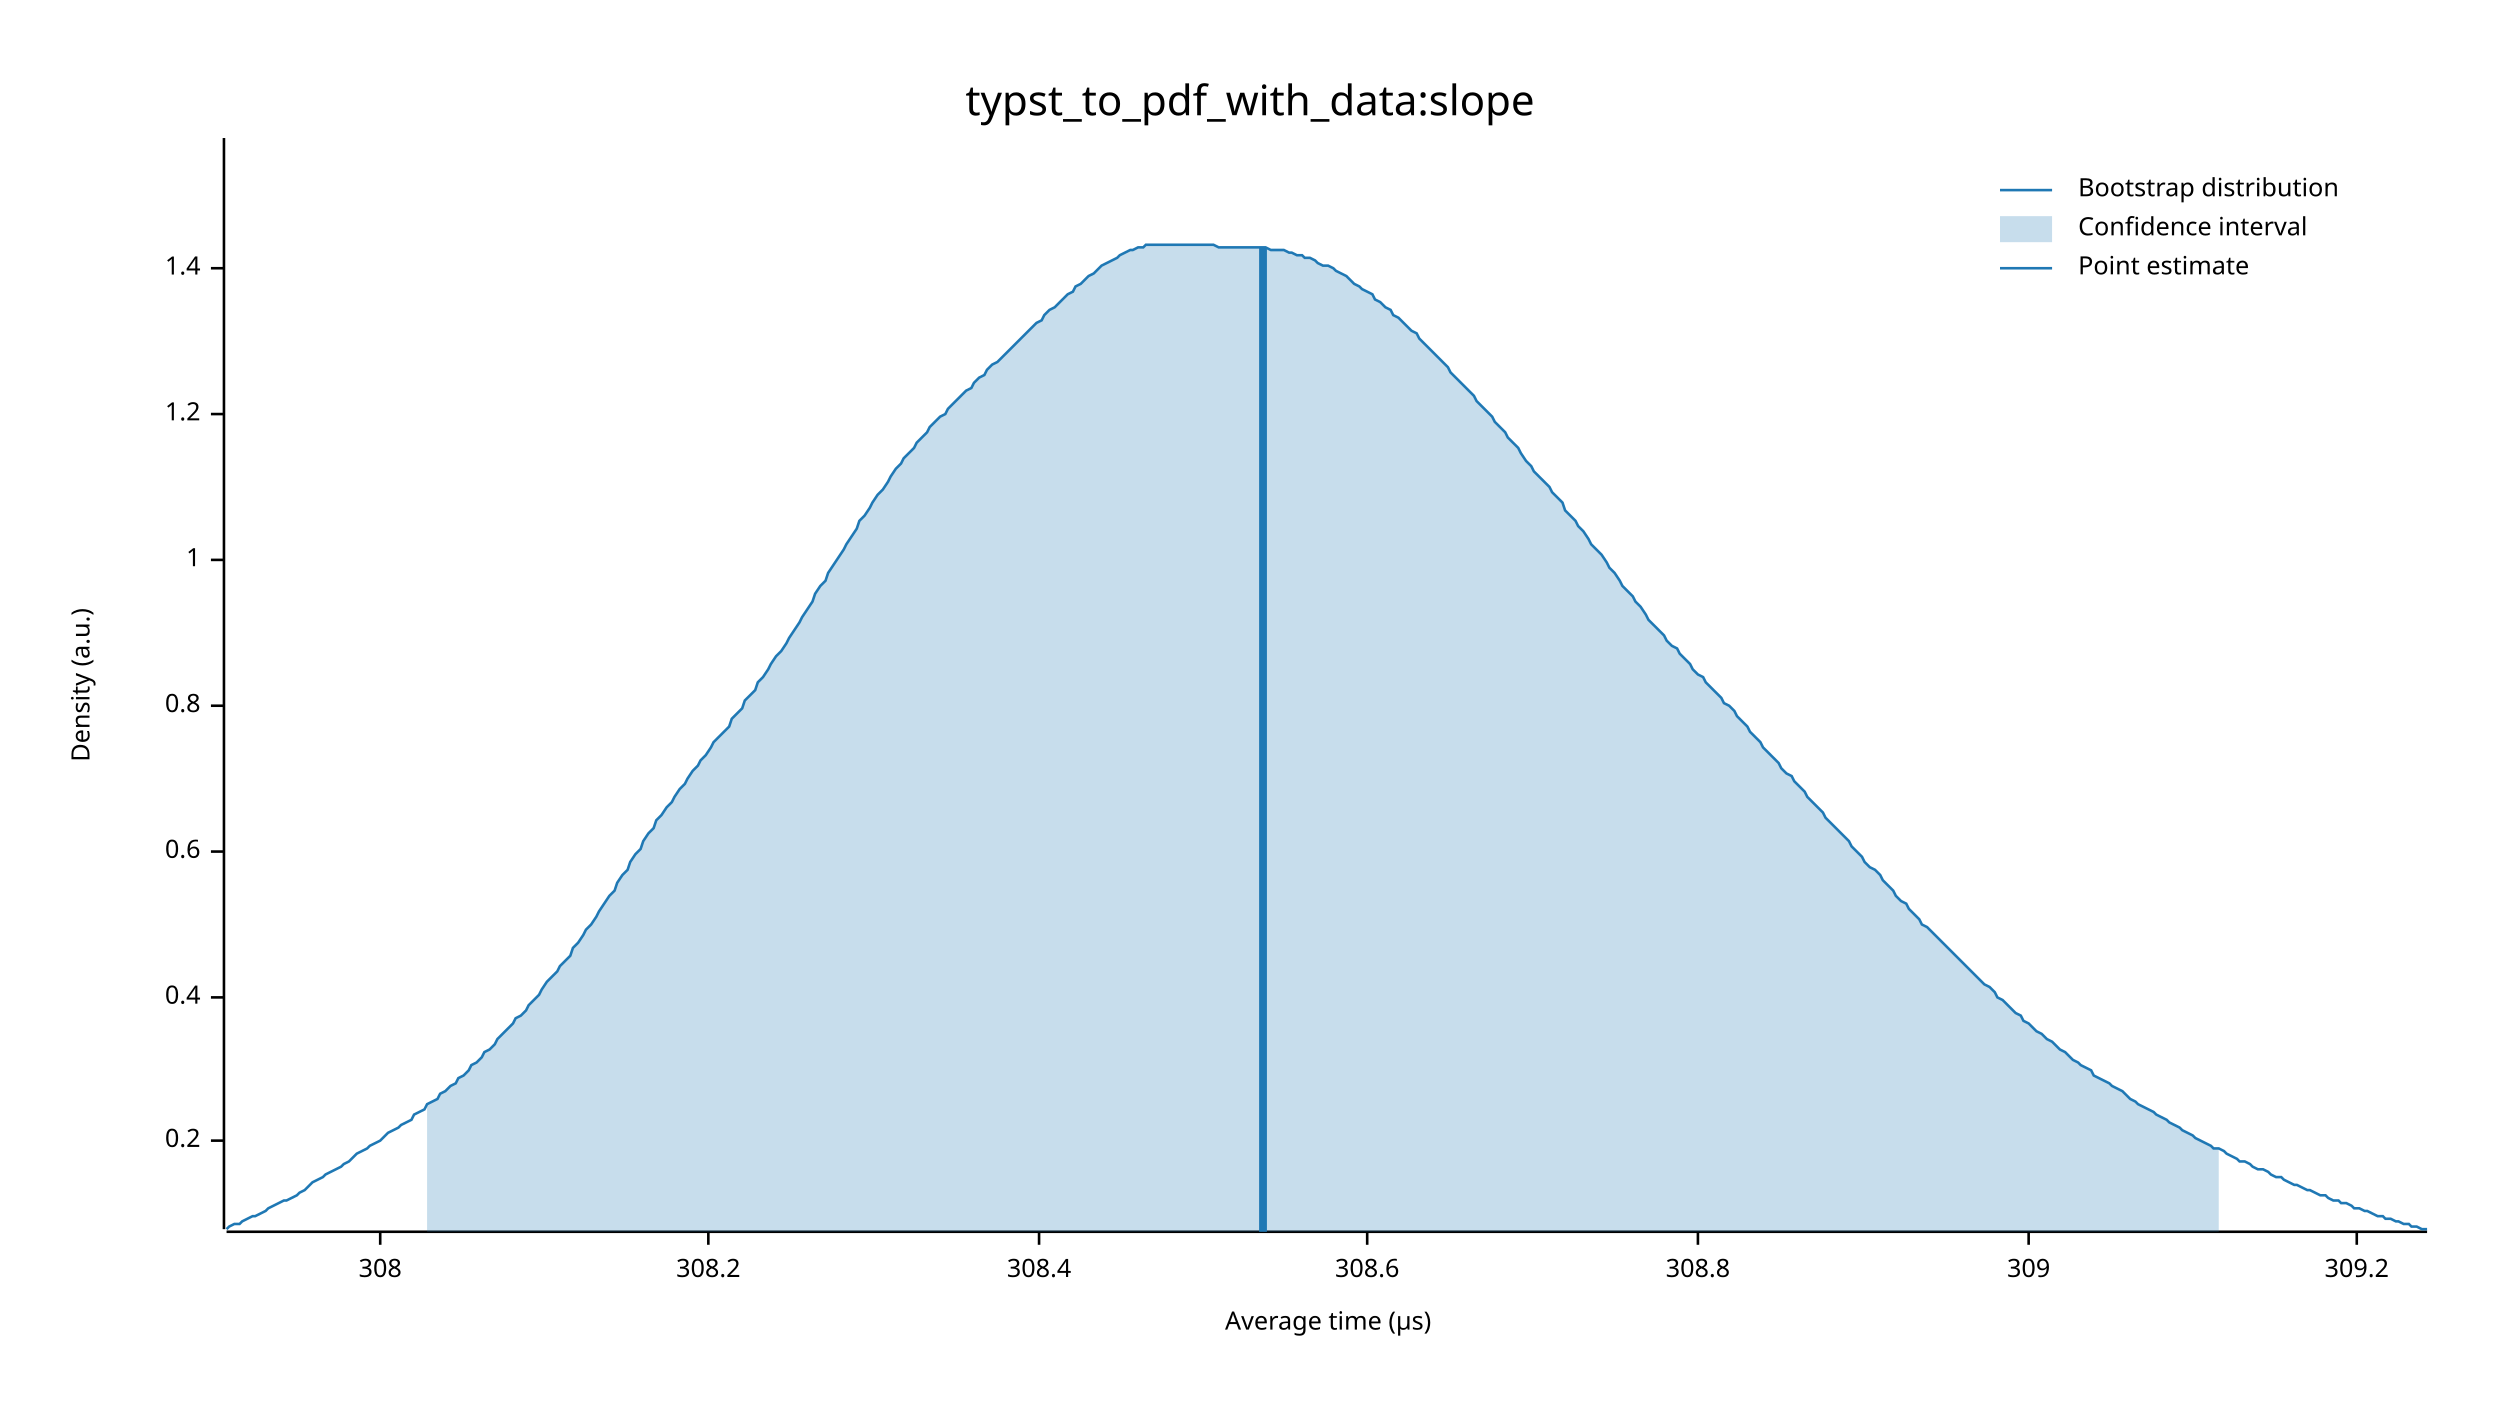
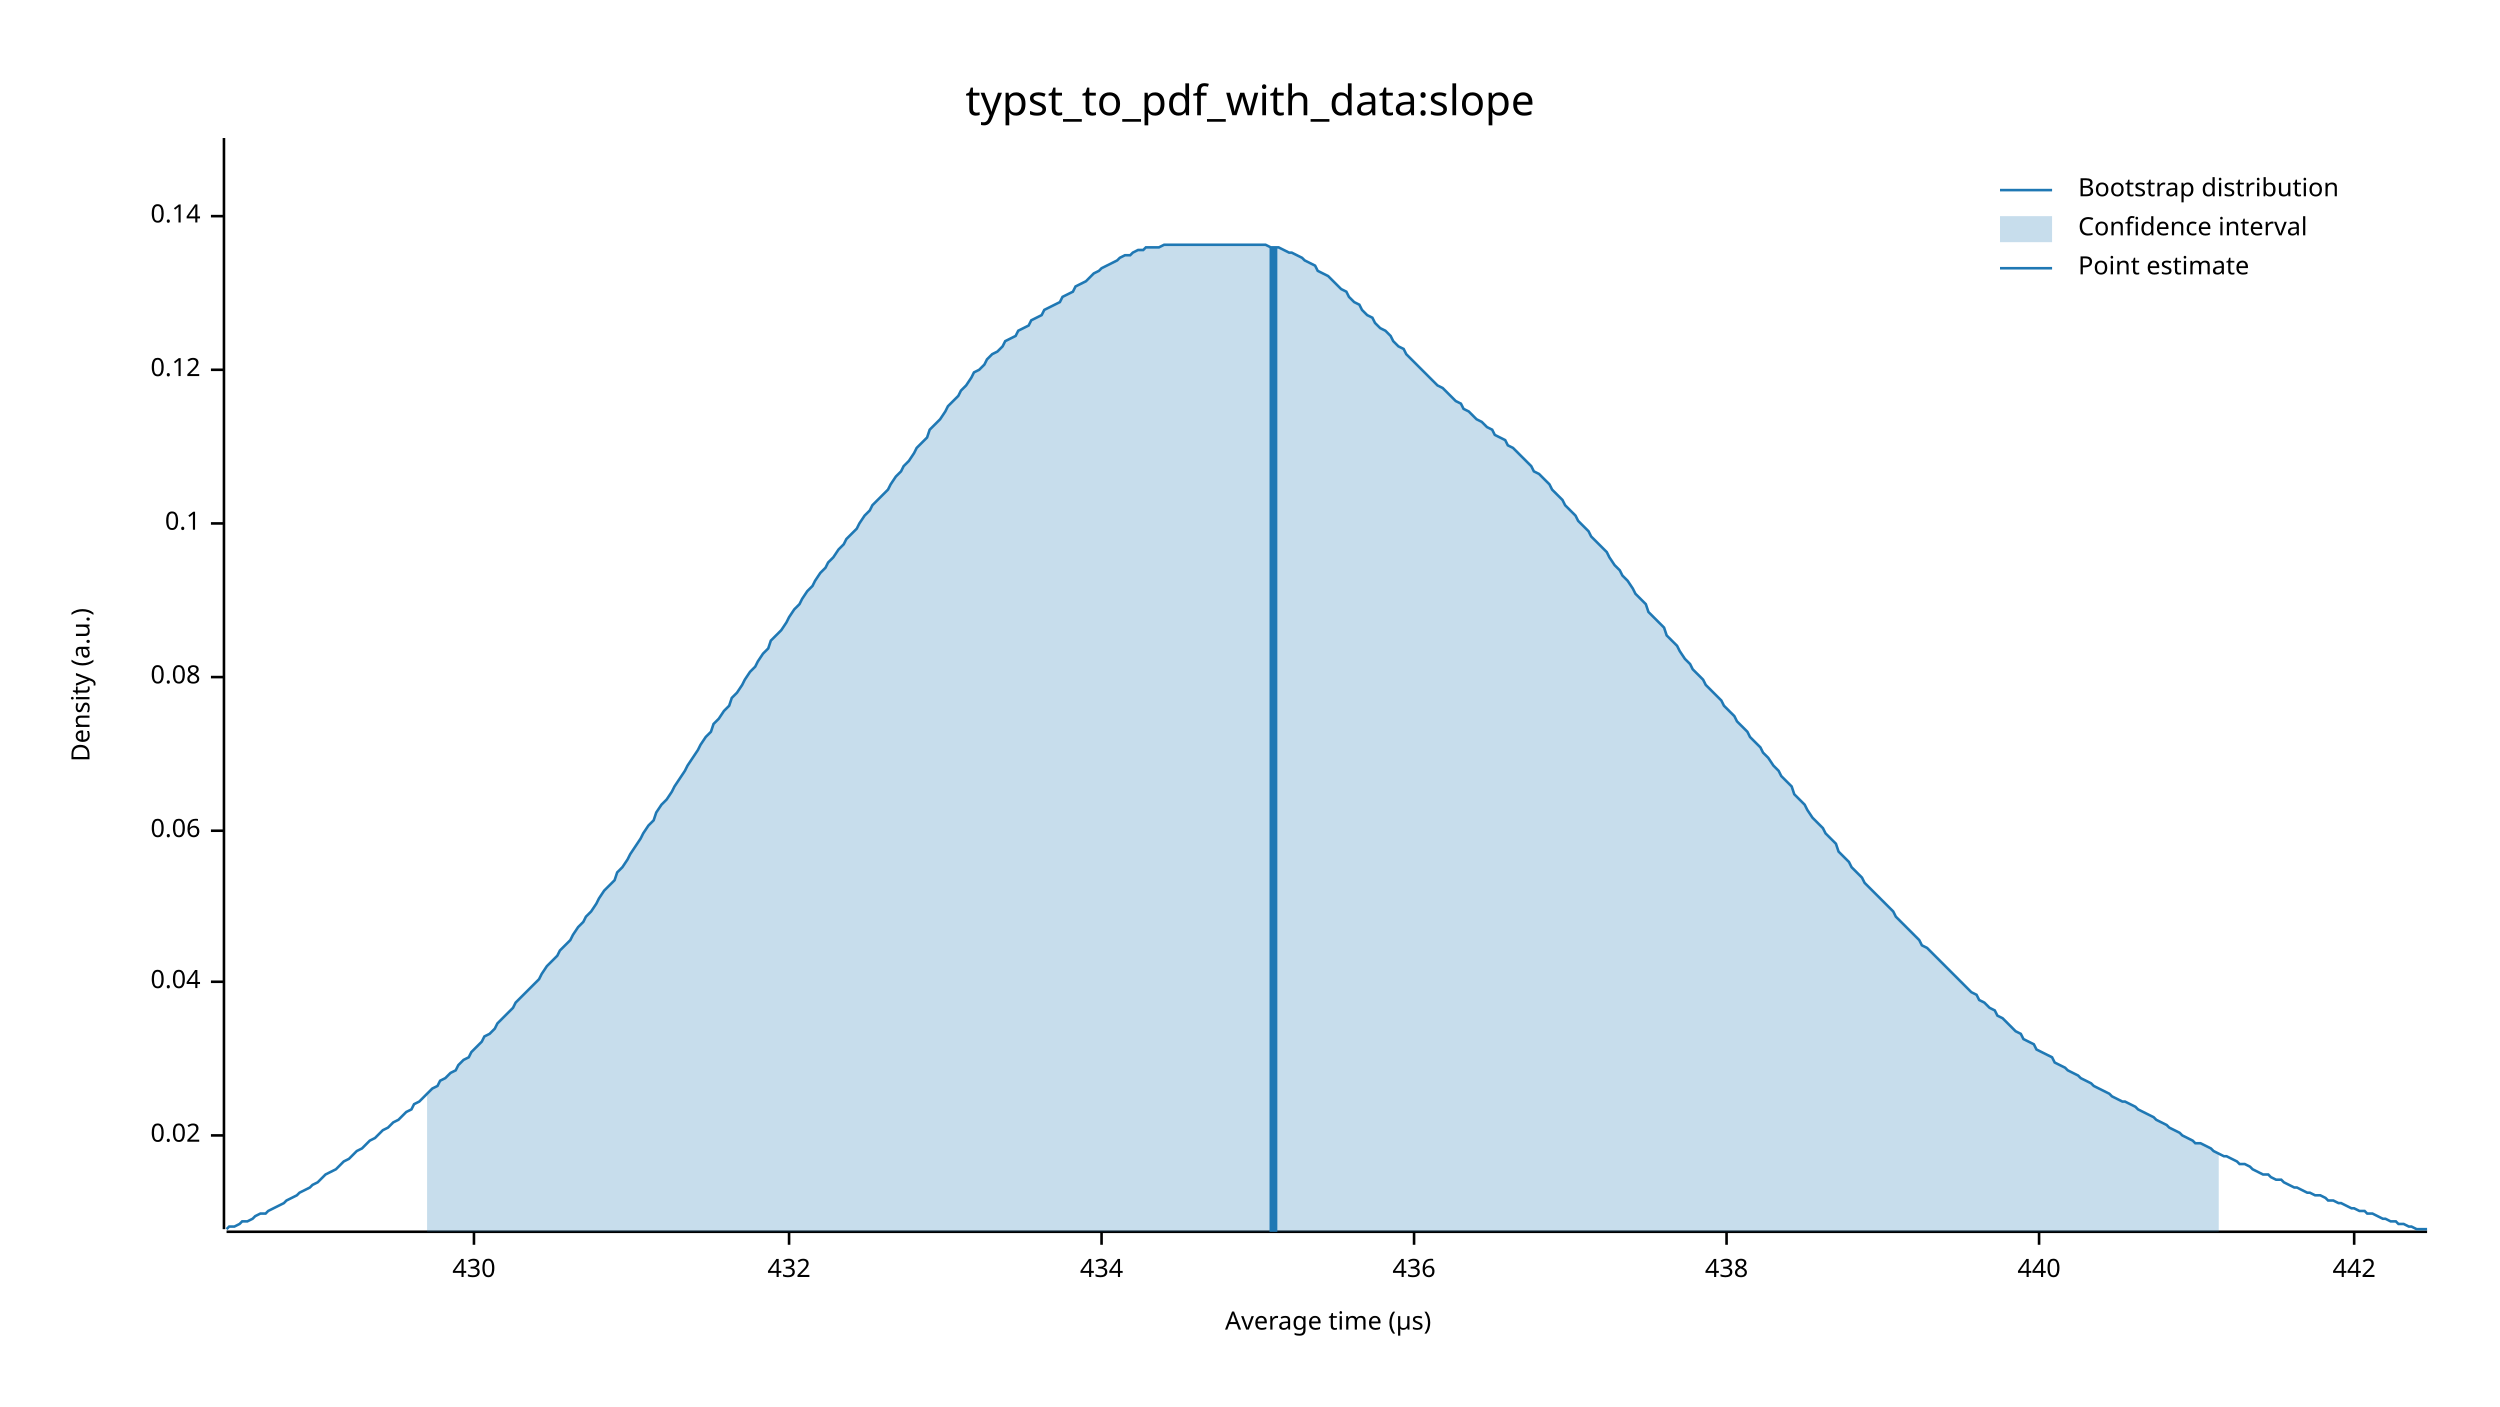
<svg xmlns="http://www.w3.org/2000/svg" width="960" height="540" viewBox="0 0 960 540">
  <text x="480" y="32" dy="0.76em" text-anchor="middle" font-family="sans-serif" font-size="16.129" opacity="1" fill="#000000">
typst_to_pdf_with_data:slope
</text>
  <text x="27" y="263" dy="0.76em" text-anchor="middle" font-family="sans-serif" font-size="9.677" opacity="1" fill="#000000" transform="rotate(270, 27, 263)">
Density (a.u.)
</text>
  <text x="510" y="513" dy="-0.5ex" text-anchor="middle" font-family="sans-serif" font-size="9.677" opacity="1" fill="#000000">
Average time (µs)
</text>
  <polyline fill="none" opacity="1" stroke="#000000" stroke-width="1" points="86,53 86,472 " />
-   <text x="77" y="438" dy="0.5ex" text-anchor="end" font-family="sans-serif" font-size="9.677" opacity="1" fill="#000000">
- 0.2
+   <text x="77" y="436" dy="0.5ex" text-anchor="end" font-family="sans-serif" font-size="9.677" opacity="1" fill="#000000">
+ 0.02
</text>
-   <polyline fill="none" opacity="1" stroke="#000000" stroke-width="1" points="81,438 86,438 " />
-   <text x="77" y="383" dy="0.5ex" text-anchor="end" font-family="sans-serif" font-size="9.677" opacity="1" fill="#000000">
- 0.4
+   <polyline fill="none" opacity="1" stroke="#000000" stroke-width="1" points="81,436 86,436 " />
+   <text x="77" y="377" dy="0.5ex" text-anchor="end" font-family="sans-serif" font-size="9.677" opacity="1" fill="#000000">
+ 0.04
</text>
-   <polyline fill="none" opacity="1" stroke="#000000" stroke-width="1" points="81,383 86,383 " />
-   <text x="77" y="327" dy="0.5ex" text-anchor="end" font-family="sans-serif" font-size="9.677" opacity="1" fill="#000000">
- 0.6
+   <polyline fill="none" opacity="1" stroke="#000000" stroke-width="1" points="81,377 86,377 " />
+   <text x="77" y="319" dy="0.5ex" text-anchor="end" font-family="sans-serif" font-size="9.677" opacity="1" fill="#000000">
+ 0.06
</text>
-   <polyline fill="none" opacity="1" stroke="#000000" stroke-width="1" points="81,327 86,327 " />
-   <text x="77" y="271" dy="0.5ex" text-anchor="end" font-family="sans-serif" font-size="9.677" opacity="1" fill="#000000">
- 0.8
+   <polyline fill="none" opacity="1" stroke="#000000" stroke-width="1" points="81,319 86,319 " />
+   <text x="77" y="260" dy="0.5ex" text-anchor="end" font-family="sans-serif" font-size="9.677" opacity="1" fill="#000000">
+ 0.08
</text>
-   <polyline fill="none" opacity="1" stroke="#000000" stroke-width="1" points="81,271 86,271 " />
-   <text x="77" y="215" dy="0.5ex" text-anchor="end" font-family="sans-serif" font-size="9.677" opacity="1" fill="#000000">
- 1
+   <polyline fill="none" opacity="1" stroke="#000000" stroke-width="1" points="81,260 86,260 " />
+   <text x="77" y="201" dy="0.5ex" text-anchor="end" font-family="sans-serif" font-size="9.677" opacity="1" fill="#000000">
+ 0.1
</text>
-   <polyline fill="none" opacity="1" stroke="#000000" stroke-width="1" points="81,215 86,215 " />
-   <text x="77" y="159" dy="0.5ex" text-anchor="end" font-family="sans-serif" font-size="9.677" opacity="1" fill="#000000">
- 1.2
+   <polyline fill="none" opacity="1" stroke="#000000" stroke-width="1" points="81,201 86,201 " />
+   <text x="77" y="142" dy="0.5ex" text-anchor="end" font-family="sans-serif" font-size="9.677" opacity="1" fill="#000000">
+ 0.12
</text>
-   <polyline fill="none" opacity="1" stroke="#000000" stroke-width="1" points="81,159 86,159 " />
-   <text x="77" y="103" dy="0.5ex" text-anchor="end" font-family="sans-serif" font-size="9.677" opacity="1" fill="#000000">
- 1.4
+   <polyline fill="none" opacity="1" stroke="#000000" stroke-width="1" points="81,142 86,142 " />
+   <text x="77" y="83" dy="0.5ex" text-anchor="end" font-family="sans-serif" font-size="9.677" opacity="1" fill="#000000">
+ 0.14
</text>
-   <polyline fill="none" opacity="1" stroke="#000000" stroke-width="1" points="81,103 86,103 " />
+   <polyline fill="none" opacity="1" stroke="#000000" stroke-width="1" points="81,83 86,83 " />
  <polyline fill="none" opacity="1" stroke="#000000" stroke-width="1" points="87,473 932,473 " />
-   <text x="146" y="483" dy="0.76em" text-anchor="middle" font-family="sans-serif" font-size="9.677" opacity="1" fill="#000000">
- 308
+   <text x="182" y="483" dy="0.76em" text-anchor="middle" font-family="sans-serif" font-size="9.677" opacity="1" fill="#000000">
+ 430
</text>
-   <polyline fill="none" opacity="1" stroke="#000000" stroke-width="1" points="146,473 146,478 " />
-   <text x="272" y="483" dy="0.76em" text-anchor="middle" font-family="sans-serif" font-size="9.677" opacity="1" fill="#000000">
- 308.2
+   <polyline fill="none" opacity="1" stroke="#000000" stroke-width="1" points="182,473 182,478 " />
+   <text x="303" y="483" dy="0.76em" text-anchor="middle" font-family="sans-serif" font-size="9.677" opacity="1" fill="#000000">
+ 432
</text>
-   <polyline fill="none" opacity="1" stroke="#000000" stroke-width="1" points="272,473 272,478 " />
-   <text x="399" y="483" dy="0.76em" text-anchor="middle" font-family="sans-serif" font-size="9.677" opacity="1" fill="#000000">
- 308.4
+   <polyline fill="none" opacity="1" stroke="#000000" stroke-width="1" points="303,473 303,478 " />
+   <text x="423" y="483" dy="0.76em" text-anchor="middle" font-family="sans-serif" font-size="9.677" opacity="1" fill="#000000">
+ 434
</text>
-   <polyline fill="none" opacity="1" stroke="#000000" stroke-width="1" points="399,473 399,478 " />
-   <text x="525" y="483" dy="0.76em" text-anchor="middle" font-family="sans-serif" font-size="9.677" opacity="1" fill="#000000">
- 308.6
+   <polyline fill="none" opacity="1" stroke="#000000" stroke-width="1" points="423,473 423,478 " />
+   <text x="543" y="483" dy="0.76em" text-anchor="middle" font-family="sans-serif" font-size="9.677" opacity="1" fill="#000000">
+ 436
</text>
-   <polyline fill="none" opacity="1" stroke="#000000" stroke-width="1" points="525,473 525,478 " />
-   <text x="652" y="483" dy="0.76em" text-anchor="middle" font-family="sans-serif" font-size="9.677" opacity="1" fill="#000000">
- 308.8
+   <polyline fill="none" opacity="1" stroke="#000000" stroke-width="1" points="543,473 543,478 " />
+   <text x="663" y="483" dy="0.76em" text-anchor="middle" font-family="sans-serif" font-size="9.677" opacity="1" fill="#000000">
+ 438
</text>
-   <polyline fill="none" opacity="1" stroke="#000000" stroke-width="1" points="652,473 652,478 " />
-   <text x="779" y="483" dy="0.76em" text-anchor="middle" font-family="sans-serif" font-size="9.677" opacity="1" fill="#000000">
- 309
+   <polyline fill="none" opacity="1" stroke="#000000" stroke-width="1" points="663,473 663,478 " />
+   <text x="783" y="483" dy="0.76em" text-anchor="middle" font-family="sans-serif" font-size="9.677" opacity="1" fill="#000000">
+ 440
</text>
-   <polyline fill="none" opacity="1" stroke="#000000" stroke-width="1" points="779,473 779,478 " />
-   <text x="905" y="483" dy="0.76em" text-anchor="middle" font-family="sans-serif" font-size="9.677" opacity="1" fill="#000000">
- 309.2
+   <polyline fill="none" opacity="1" stroke="#000000" stroke-width="1" points="783,473 783,478 " />
+   <text x="904" y="483" dy="0.76em" text-anchor="middle" font-family="sans-serif" font-size="9.677" opacity="1" fill="#000000">
+ 442
</text>
-   <polyline fill="none" opacity="1" stroke="#000000" stroke-width="1" points="905,473 905,478 " />
-   <polyline fill="none" opacity="1" stroke="#1F78B4" stroke-width="1" points="87,472 88,471 90,470 92,470 93,469 95,468 97,467 98,467 100,466 102,465 103,464 105,463 107,462 109,461 110,461 112,460 114,459 115,458 117,457 119,455 120,454 122,453 124,452 125,451 127,450 129,449 131,448 132,447 134,446 136,444 137,443 139,442 141,441 142,440 144,439 146,438 147,437 149,435 151,434 153,433 154,432 156,431 158,430 159,428 161,427 163,426 164,424 166,423 168,422 169,420 171,419 173,417 175,416 176,414 178,413 180,411 181,409 183,408 185,406 186,404 188,403 190,401 191,399 193,397 195,395 197,393 198,391 200,390 202,388 203,386 205,384 207,382 208,380 210,377 212,375 214,373 215,371 217,369 219,367 220,364 222,362 224,359 225,357 227,355 229,352 230,350 232,347 234,344 236,342 237,339 239,336 241,334 242,331 244,328 246,326 247,323 249,320 251,318 252,315 254,313 256,310 258,308 259,306 261,303 263,301 264,299 266,296 268,294 269,292 271,290 273,287 274,285 276,283 278,281 280,279 281,276 283,274 285,272 286,269 288,267 290,265 291,262 293,260 295,257 296,255 298,252 300,250 302,247 303,245 305,242 307,239 308,237 310,234 312,231 313,228 315,225 317,223 318,220 320,217 322,214 324,211 325,209 327,206 329,203 330,200 332,198 334,195 335,193 337,190 339,188 341,185 342,183 344,180 346,178 347,176 349,174 351,172 352,170 354,168 356,166 357,164 359,162 361,160 363,159 364,157 366,155 368,153 369,152 371,150 373,149 374,147 376,145 378,144 379,142 381,140 383,139 385,137 386,136 388,134 390,132 391,131 393,129 395,127 396,126 398,124 400,123 401,121 403,119 405,118 407,116 408,115 410,113 412,112 413,110 415,109 417,107 418,106 420,105 422,103 423,102 425,101 427,100 429,99 430,98 432,97 434,96 435,96 437,95 439,95 440,94 442,94 444,94 445,94 447,94 449,94 451,94 452,94 454,94 456,94 457,94 459,94 461,94 462,94 464,94 466,94 468,95 469,95 471,95 473,95 474,95 476,95 478,95 479,95 481,95 483,95 484,95 486,95 488,96 490,96 491,96 493,96 495,97 496,97 498,98 500,98 501,99 503,99 505,100 506,101 508,102 510,102 512,103 513,104 515,105 517,106 518,107 520,109 522,110 523,111 525,112 527,113 528,115 530,116 532,118 534,119 535,121 537,122 539,124 540,125 542,127 544,128 545,130 547,132 549,134 550,135 552,137 554,139 556,141 557,143 559,145 561,147 562,148 564,150 566,152 567,154 569,156 571,158 573,160 574,162 576,164 578,166 579,168 581,170 583,172 584,174 586,177 588,179 589,181 591,183 593,185 595,187 596,189 598,191 600,193 601,196 603,198 605,200 606,202 608,204 610,207 611,209 613,211 615,213 617,216 618,218 620,220 622,223 623,225 625,227 627,229 628,231 630,233 632,236 633,238 635,240 637,242 639,244 640,246 642,248 644,249 645,251 647,253 649,255 650,257 652,259 654,260 655,262 657,264 659,266 661,268 662,270 664,271 666,273 667,275 669,277 671,279 672,281 674,283 676,285 677,287 679,289 681,291 683,293 684,295 686,297 688,298 689,300 691,302 693,304 694,306 696,308 698,310 700,312 701,314 703,316 705,318 706,319 708,321 710,323 711,325 713,327 715,329 716,331 718,333 720,334 722,336 723,338 725,340 727,342 728,344 730,346 732,347 733,349 735,351 737,353 738,355 740,356 742,358 744,360 745,361 747,363 749,365 750,366 752,368 754,370 755,371 757,373 759,375 760,376 762,378 764,379 766,381 767,383 769,384 771,386 772,387 774,389 776,390 777,392 779,393 781,395 782,396 784,397 786,399 788,400 789,401 791,403 793,404 794,405 796,407 798,408 799,409 801,410 803,411 804,413 806,414 808,415 810,416 811,417 813,418 815,419 816,420 818,422 820,423 821,424 823,425 825,426 827,427 828,428 830,429 832,430 833,431 835,432 837,433 838,434 840,435 842,436 843,437 845,438 847,439 849,440 850,441 852,441 854,442 855,443 857,444 859,445 860,446 862,446 864,447 865,448 867,449 869,449 871,450 872,451 874,452 876,452 877,453 879,454 881,455 882,455 884,456 886,457 887,457 889,458 891,459 893,459 894,460 896,461 898,461 899,462 901,462 903,463 904,464 906,464 908,465 909,465 911,466 913,467 915,467 916,468 918,468 920,469 921,469 923,470 925,470 926,471 928,471 930,472 932,472 " />
-   <polygon opacity="0.25" fill="#1F78B4" points="164,424 166,423 168,422 169,420 171,419 173,417 175,416 176,414 178,413 180,411 181,409 183,408 185,406 186,404 188,403 190,401 191,399 193,397 195,395 197,393 198,391 200,390 202,388 203,386 205,384 207,382 208,380 210,377 212,375 214,373 215,371 217,369 219,367 220,364 222,362 224,359 225,357 227,355 229,352 230,350 232,347 234,344 236,342 237,339 239,336 241,334 242,331 244,328 246,326 247,323 249,320 251,318 252,315 254,313 256,310 258,308 259,306 261,303 263,301 264,299 266,296 268,294 269,292 271,290 273,287 274,285 276,283 278,281 280,279 281,276 283,274 285,272 286,269 288,267 290,265 291,262 293,260 295,257 296,255 298,252 300,250 302,247 303,245 305,242 307,239 308,237 310,234 312,231 313,228 315,225 317,223 318,220 320,217 322,214 324,211 325,209 327,206 329,203 330,200 332,198 334,195 335,193 337,190 339,188 341,185 342,183 344,180 346,178 347,176 349,174 351,172 352,170 354,168 356,166 357,164 359,162 361,160 363,159 364,157 366,155 368,153 369,152 371,150 373,149 374,147 376,145 378,144 379,142 381,140 383,139 385,137 386,136 388,134 390,132 391,131 393,129 395,127 396,126 398,124 400,123 401,121 403,119 405,118 407,116 408,115 410,113 412,112 413,110 415,109 417,107 418,106 420,105 422,103 423,102 425,101 427,100 429,99 430,98 432,97 434,96 435,96 437,95 439,95 440,94 442,94 444,94 445,94 447,94 449,94 451,94 452,94 454,94 456,94 457,94 459,94 461,94 462,94 464,94 466,94 468,95 469,95 471,95 473,95 474,95 476,95 478,95 479,95 481,95 483,95 484,95 486,95 488,96 490,96 491,96 493,96 495,97 496,97 498,98 500,98 501,99 503,99 505,100 506,101 508,102 510,102 512,103 513,104 515,105 517,106 518,107 520,109 522,110 523,111 525,112 527,113 528,115 530,116 532,118 534,119 535,121 537,122 539,124 540,125 542,127 544,128 545,130 547,132 549,134 550,135 552,137 554,139 556,141 557,143 559,145 561,147 562,148 564,150 566,152 567,154 569,156 571,158 573,160 574,162 576,164 578,166 579,168 581,170 583,172 584,174 586,177 588,179 589,181 591,183 593,185 595,187 596,189 598,191 600,193 601,196 603,198 605,200 606,202 608,204 610,207 611,209 613,211 615,213 617,216 618,218 620,220 622,223 623,225 625,227 627,229 628,231 630,233 632,236 633,238 635,240 637,242 639,244 640,246 642,248 644,249 645,251 647,253 649,255 650,257 652,259 654,260 655,262 657,264 659,266 661,268 662,270 664,271 666,273 667,275 669,277 671,279 672,281 674,283 676,285 677,287 679,289 681,291 683,293 684,295 686,297 688,298 689,300 691,302 693,304 694,306 696,308 698,310 700,312 701,314 703,316 705,318 706,319 708,321 710,323 711,325 713,327 715,329 716,331 718,333 720,334 722,336 723,338 725,340 727,342 728,344 730,346 732,347 733,349 735,351 737,353 738,355 740,356 742,358 744,360 745,361 747,363 749,365 750,366 752,368 754,370 755,371 757,373 759,375 760,376 762,378 764,379 766,381 767,383 769,384 771,386 772,387 774,389 776,390 777,392 779,393 781,395 782,396 784,397 786,399 788,400 789,401 791,403 793,404 794,405 796,407 798,408 799,409 801,410 803,411 804,413 806,414 808,415 810,416 811,417 813,418 815,419 816,420 818,422 820,423 821,424 823,425 825,426 827,427 828,428 830,429 832,430 833,431 835,432 837,433 838,434 840,435 842,436 843,437 845,438 847,439 849,440 850,441 852,441 852,473 164,473 " />
-   <polyline fill="none" opacity="1" stroke="#1F78B4" stroke-width="3" points="485,473 485,95 " />
+   <polyline fill="none" opacity="1" stroke="#000000" stroke-width="1" points="904,473 904,478 " />
+   <polyline fill="none" opacity="1" stroke="#1F78B4" stroke-width="1" points="87,472 88,471 90,471 92,470 93,469 95,469 97,468 98,467 100,466 102,466 103,465 105,464 107,463 109,462 110,461 112,460 114,459 115,458 117,457 119,456 120,455 122,454 124,452 125,451 127,450 129,449 131,447 132,446 134,445 136,443 137,442 139,441 141,439 142,438 144,437 146,435 147,434 149,433 151,431 153,430 154,429 156,427 158,426 159,424 161,423 163,421 164,420 166,418 168,417 169,415 171,414 173,412 175,411 176,409 178,407 180,406 181,404 183,402 185,400 186,398 188,397 190,395 191,393 193,391 195,389 197,387 198,385 200,383 202,381 203,380 205,378 207,376 208,374 210,371 212,369 214,367 215,365 217,363 219,361 220,359 222,356 224,354 225,352 227,350 229,347 230,345 232,342 234,340 236,338 237,335 239,333 241,330 242,328 244,325 246,322 247,320 249,317 251,315 252,312 254,309 256,307 258,304 259,302 261,299 263,296 264,294 266,291 268,288 269,286 271,283 273,281 274,278 276,276 278,273 280,271 281,268 283,266 285,263 286,261 288,258 290,256 291,254 293,251 295,249 296,246 298,244 300,242 302,239 303,237 305,234 307,232 308,230 310,227 312,225 313,223 315,220 317,218 318,216 320,214 322,211 324,209 325,207 327,205 329,203 330,201 332,198 334,196 335,194 337,192 339,190 341,188 342,186 344,183 346,181 347,179 349,177 351,174 352,172 354,170 356,168 357,165 359,163 361,161 363,158 364,156 366,154 368,152 369,150 371,148 373,145 374,143 376,142 378,140 379,138 381,136 383,135 385,133 386,131 388,130 390,129 391,127 393,126 395,125 396,123 398,122 400,121 401,119 403,118 405,117 407,116 408,114 410,113 412,112 413,110 415,109 417,108 418,107 420,105 422,104 423,103 425,102 427,101 429,100 430,99 432,98 434,98 435,97 437,96 439,96 440,95 442,95 444,95 445,95 447,94 449,94 451,94 452,94 454,94 456,94 457,94 459,94 461,94 462,94 464,94 466,94 468,94 469,94 471,94 473,94 474,94 476,94 478,94 479,94 481,94 483,94 484,94 486,94 488,95 490,95 491,95 493,96 495,97 496,97 498,98 500,99 501,100 503,101 505,102 506,104 508,105 510,106 512,108 513,109 515,111 517,112 518,114 520,116 522,117 523,119 525,121 527,122 528,124 530,126 532,127 534,129 535,131 537,133 539,134 540,136 542,138 544,140 545,141 547,143 549,145 550,146 552,148 554,149 556,151 557,152 559,154 561,155 562,157 564,158 566,160 567,161 569,162 571,164 573,165 574,167 576,168 578,169 579,171 581,172 583,174 584,175 586,177 588,179 589,181 591,182 593,184 595,186 596,188 598,190 600,192 601,194 603,196 605,198 606,200 608,202 610,204 611,206 613,208 615,210 617,212 618,214 620,217 622,219 623,221 625,223 627,226 628,228 630,230 632,232 633,235 635,237 637,239 639,241 640,244 642,246 644,248 645,250 647,253 649,255 650,257 652,259 654,261 655,263 657,265 659,267 661,269 662,271 664,273 666,275 667,277 669,279 671,281 672,283 674,285 676,287 677,289 679,291 681,294 683,296 684,298 686,300 688,302 689,305 691,307 693,309 694,311 696,314 698,316 700,318 701,320 703,322 705,324 706,327 708,329 710,331 711,333 713,335 715,337 716,339 718,341 720,343 722,345 723,346 725,348 727,350 728,352 730,354 732,356 733,357 735,359 737,361 738,363 740,364 742,366 744,368 745,369 747,371 749,373 750,374 752,376 754,378 755,379 757,381 759,382 760,384 762,385 764,387 766,388 767,390 769,391 771,393 772,394 774,396 776,397 777,399 779,400 781,401 782,403 784,404 786,405 788,406 789,408 791,409 793,410 794,411 796,412 798,413 799,414 801,415 803,416 804,417 806,418 808,419 810,420 811,421 813,422 815,423 816,423 818,424 820,425 821,426 823,427 825,428 827,429 828,430 830,431 832,432 833,433 835,434 837,435 838,436 840,437 842,438 843,439 845,439 847,440 849,441 850,442 852,443 854,444 855,444 857,445 859,446 860,447 862,447 864,448 865,449 867,450 869,451 871,451 872,452 874,453 876,453 877,454 879,455 881,456 882,456 884,457 886,458 887,458 889,459 891,459 893,460 894,461 896,461 898,462 899,462 901,463 903,464 904,464 906,465 908,465 909,466 911,466 913,467 915,468 916,468 918,469 920,469 921,470 923,470 925,471 926,471 928,472 930,472 932,472 " />
+   <polygon opacity="0.25" fill="#1F78B4" points="164,420 166,418 168,417 169,415 171,414 173,412 175,411 176,409 178,407 180,406 181,404 183,402 185,400 186,398 188,397 190,395 191,393 193,391 195,389 197,387 198,385 200,383 202,381 203,380 205,378 207,376 208,374 210,371 212,369 214,367 215,365 217,363 219,361 220,359 222,356 224,354 225,352 227,350 229,347 230,345 232,342 234,340 236,338 237,335 239,333 241,330 242,328 244,325 246,322 247,320 249,317 251,315 252,312 254,309 256,307 258,304 259,302 261,299 263,296 264,294 266,291 268,288 269,286 271,283 273,281 274,278 276,276 278,273 280,271 281,268 283,266 285,263 286,261 288,258 290,256 291,254 293,251 295,249 296,246 298,244 300,242 302,239 303,237 305,234 307,232 308,230 310,227 312,225 313,223 315,220 317,218 318,216 320,214 322,211 324,209 325,207 327,205 329,203 330,201 332,198 334,196 335,194 337,192 339,190 341,188 342,186 344,183 346,181 347,179 349,177 351,174 352,172 354,170 356,168 357,165 359,163 361,161 363,158 364,156 366,154 368,152 369,150 371,148 373,145 374,143 376,142 378,140 379,138 381,136 383,135 385,133 386,131 388,130 390,129 391,127 393,126 395,125 396,123 398,122 400,121 401,119 403,118 405,117 407,116 408,114 410,113 412,112 413,110 415,109 417,108 418,107 420,105 422,104 423,103 425,102 427,101 429,100 430,99 432,98 434,98 435,97 437,96 439,96 440,95 442,95 444,95 445,95 447,94 449,94 451,94 452,94 454,94 456,94 457,94 459,94 461,94 462,94 464,94 466,94 468,94 469,94 471,94 473,94 474,94 476,94 478,94 479,94 481,94 483,94 484,94 486,94 488,95 490,95 491,95 493,96 495,97 496,97 498,98 500,99 501,100 503,101 505,102 506,104 508,105 510,106 512,108 513,109 515,111 517,112 518,114 520,116 522,117 523,119 525,121 527,122 528,124 530,126 532,127 534,129 535,131 537,133 539,134 540,136 542,138 544,140 545,141 547,143 549,145 550,146 552,148 554,149 556,151 557,152 559,154 561,155 562,157 564,158 566,160 567,161 569,162 571,164 573,165 574,167 576,168 578,169 579,171 581,172 583,174 584,175 586,177 588,179 589,181 591,182 593,184 595,186 596,188 598,190 600,192 601,194 603,196 605,198 606,200 608,202 610,204 611,206 613,208 615,210 617,212 618,214 620,217 622,219 623,221 625,223 627,226 628,228 630,230 632,232 633,235 635,237 637,239 639,241 640,244 642,246 644,248 645,250 647,253 649,255 650,257 652,259 654,261 655,263 657,265 659,267 661,269 662,271 664,273 666,275 667,277 669,279 671,281 672,283 674,285 676,287 677,289 679,291 681,294 683,296 684,298 686,300 688,302 689,305 691,307 693,309 694,311 696,314 698,316 700,318 701,320 703,322 705,324 706,327 708,329 710,331 711,333 713,335 715,337 716,339 718,341 720,343 722,345 723,346 725,348 727,350 728,352 730,354 732,356 733,357 735,359 737,361 738,363 740,364 742,366 744,368 745,369 747,371 749,373 750,374 752,376 754,378 755,379 757,381 759,382 760,384 762,385 764,387 766,388 767,390 769,391 771,393 772,394 774,396 776,397 777,399 779,400 781,401 782,403 784,404 786,405 788,406 789,408 791,409 793,410 794,411 796,412 798,413 799,414 801,415 803,416 804,417 806,418 808,419 810,420 811,421 813,422 815,423 816,423 818,424 820,425 821,426 823,427 825,428 827,429 828,430 830,431 832,432 833,433 835,434 837,435 838,436 840,437 842,438 843,439 845,439 847,440 849,441 850,442 852,443 852,473 164,473 " />
+   <polyline fill="none" opacity="1" stroke="#1F78B4" stroke-width="3" points="489,473 489,95 " />
  <text x="798" y="68" dy="0.76em" text-anchor="start" font-family="sans-serif" font-size="9.677" opacity="1" fill="#000000">
Bootstrap distribution
</text>
  <text x="798" y="83" dy="0.76em" text-anchor="start" font-family="sans-serif" font-size="9.677" opacity="1" fill="#000000">
Confidence interval
</text>
  <text x="798" y="98" dy="0.76em" text-anchor="start" font-family="sans-serif" font-size="9.677" opacity="1" fill="#000000">
Point estimate
</text>
  <polyline fill="none" opacity="1" stroke="#1F78B4" stroke-width="1" points="768,73 788,73 " />
  <rect x="768" y="83" width="20" height="10" opacity="0.25" fill="#1F78B4" stroke="none" />
  <polyline fill="none" opacity="1" stroke="#1F78B4" stroke-width="1" points="768,103 788,103 " />
</svg>
